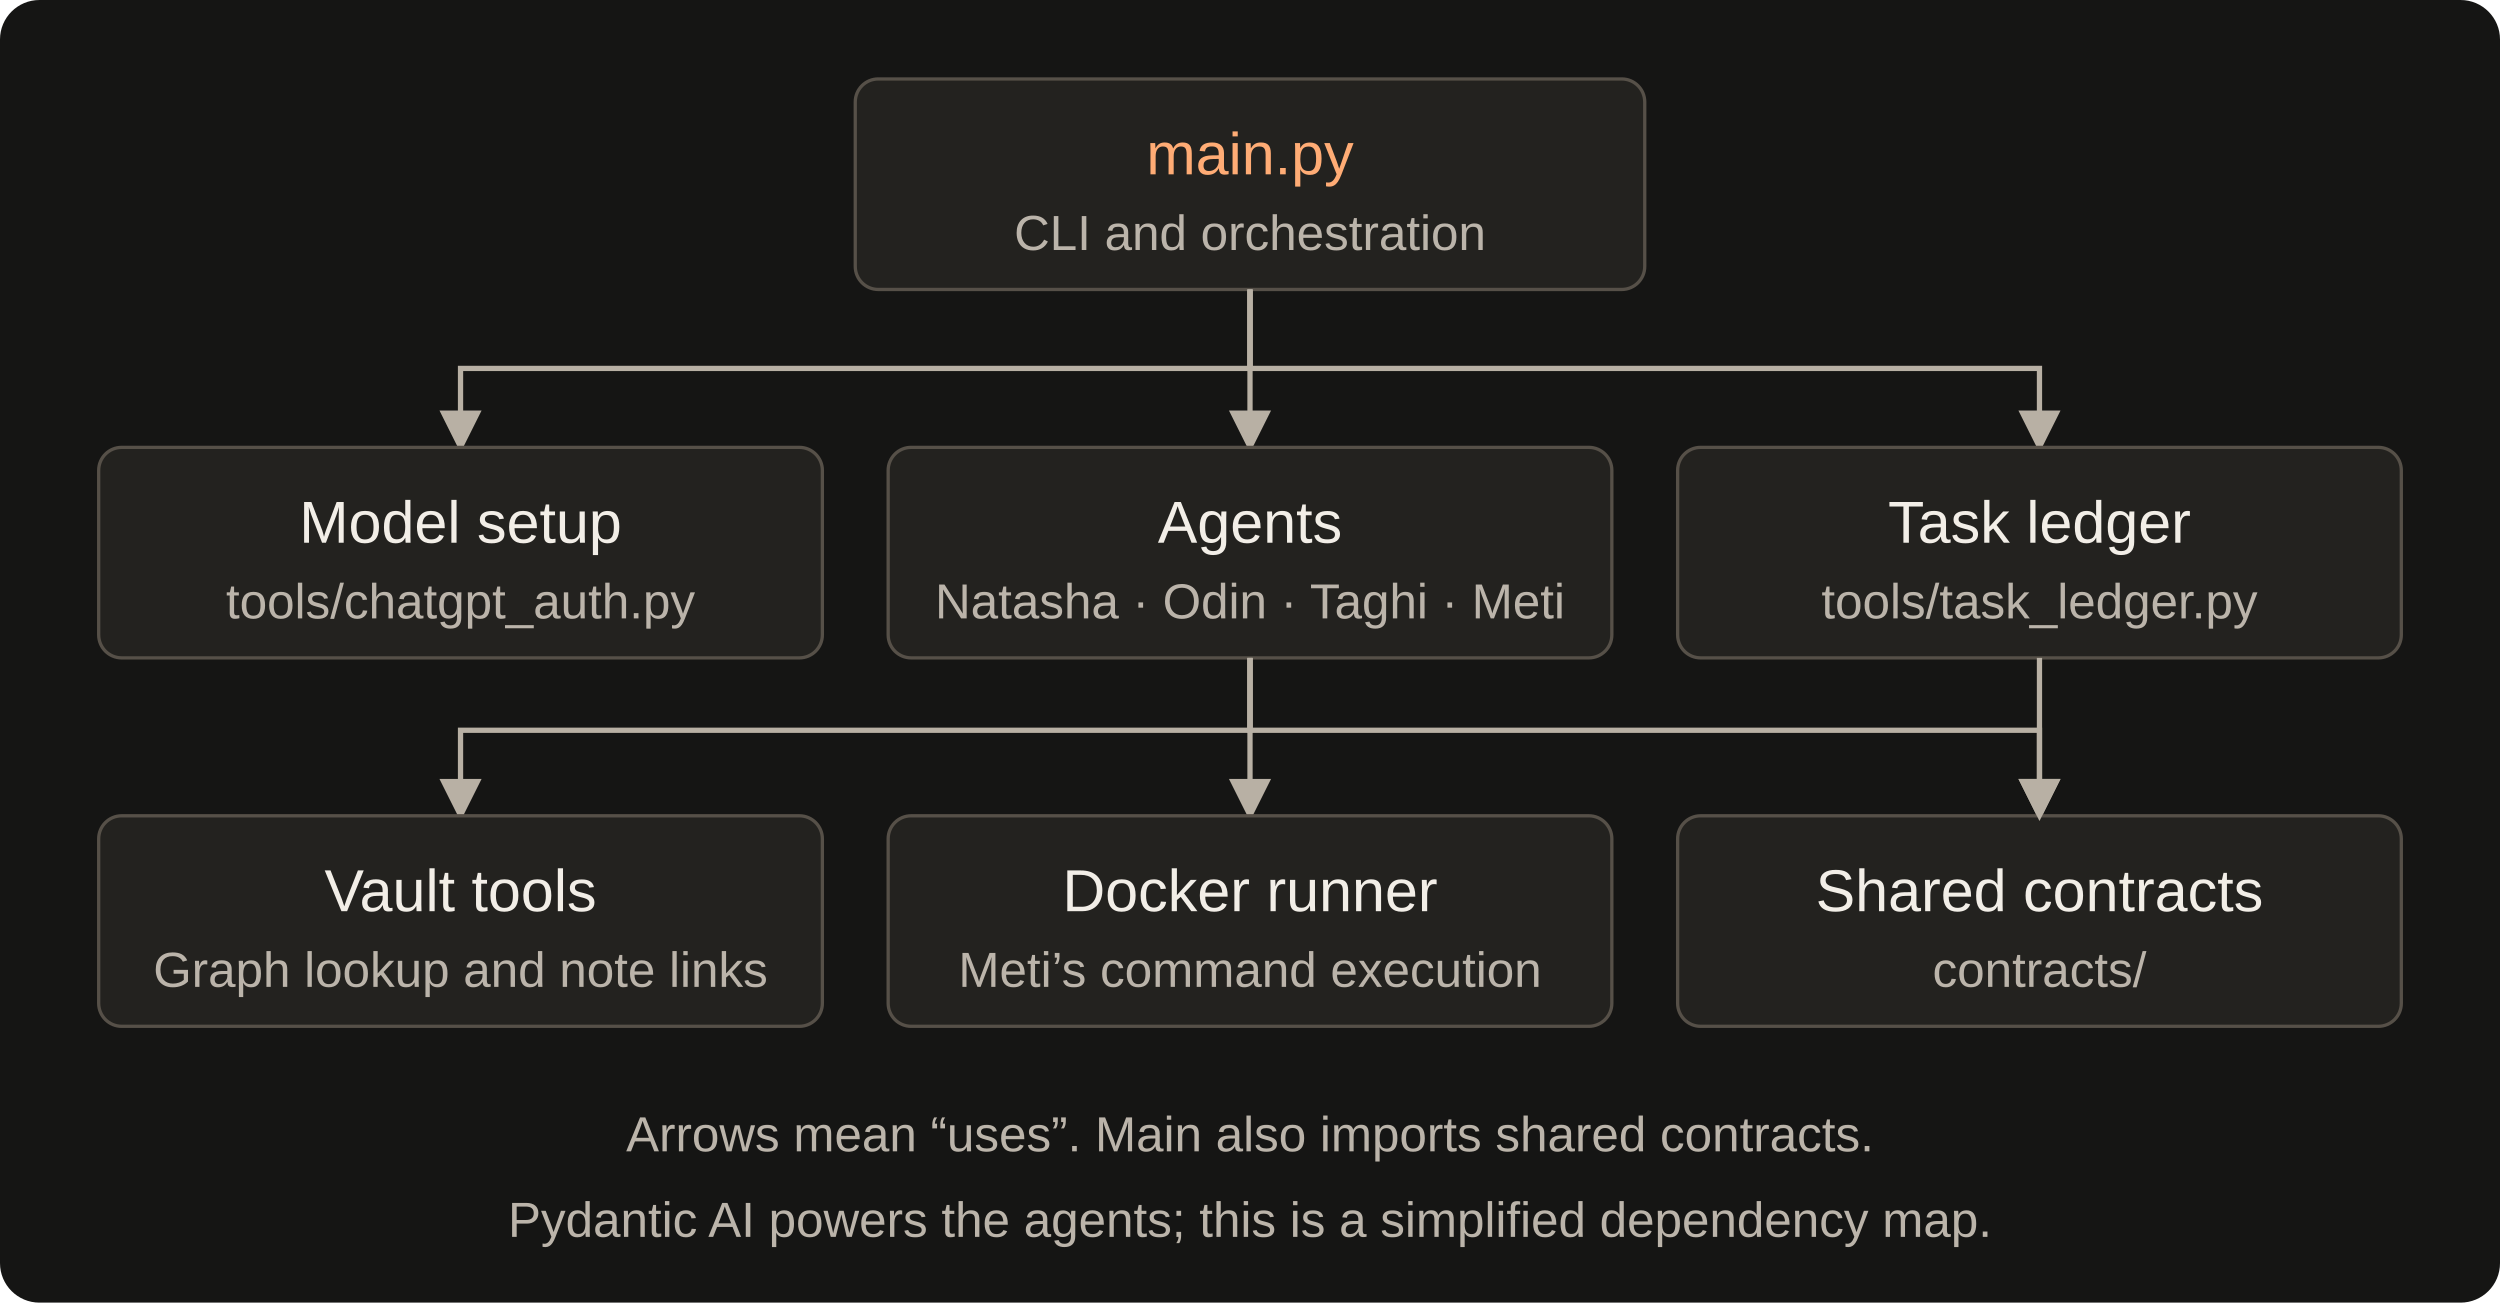
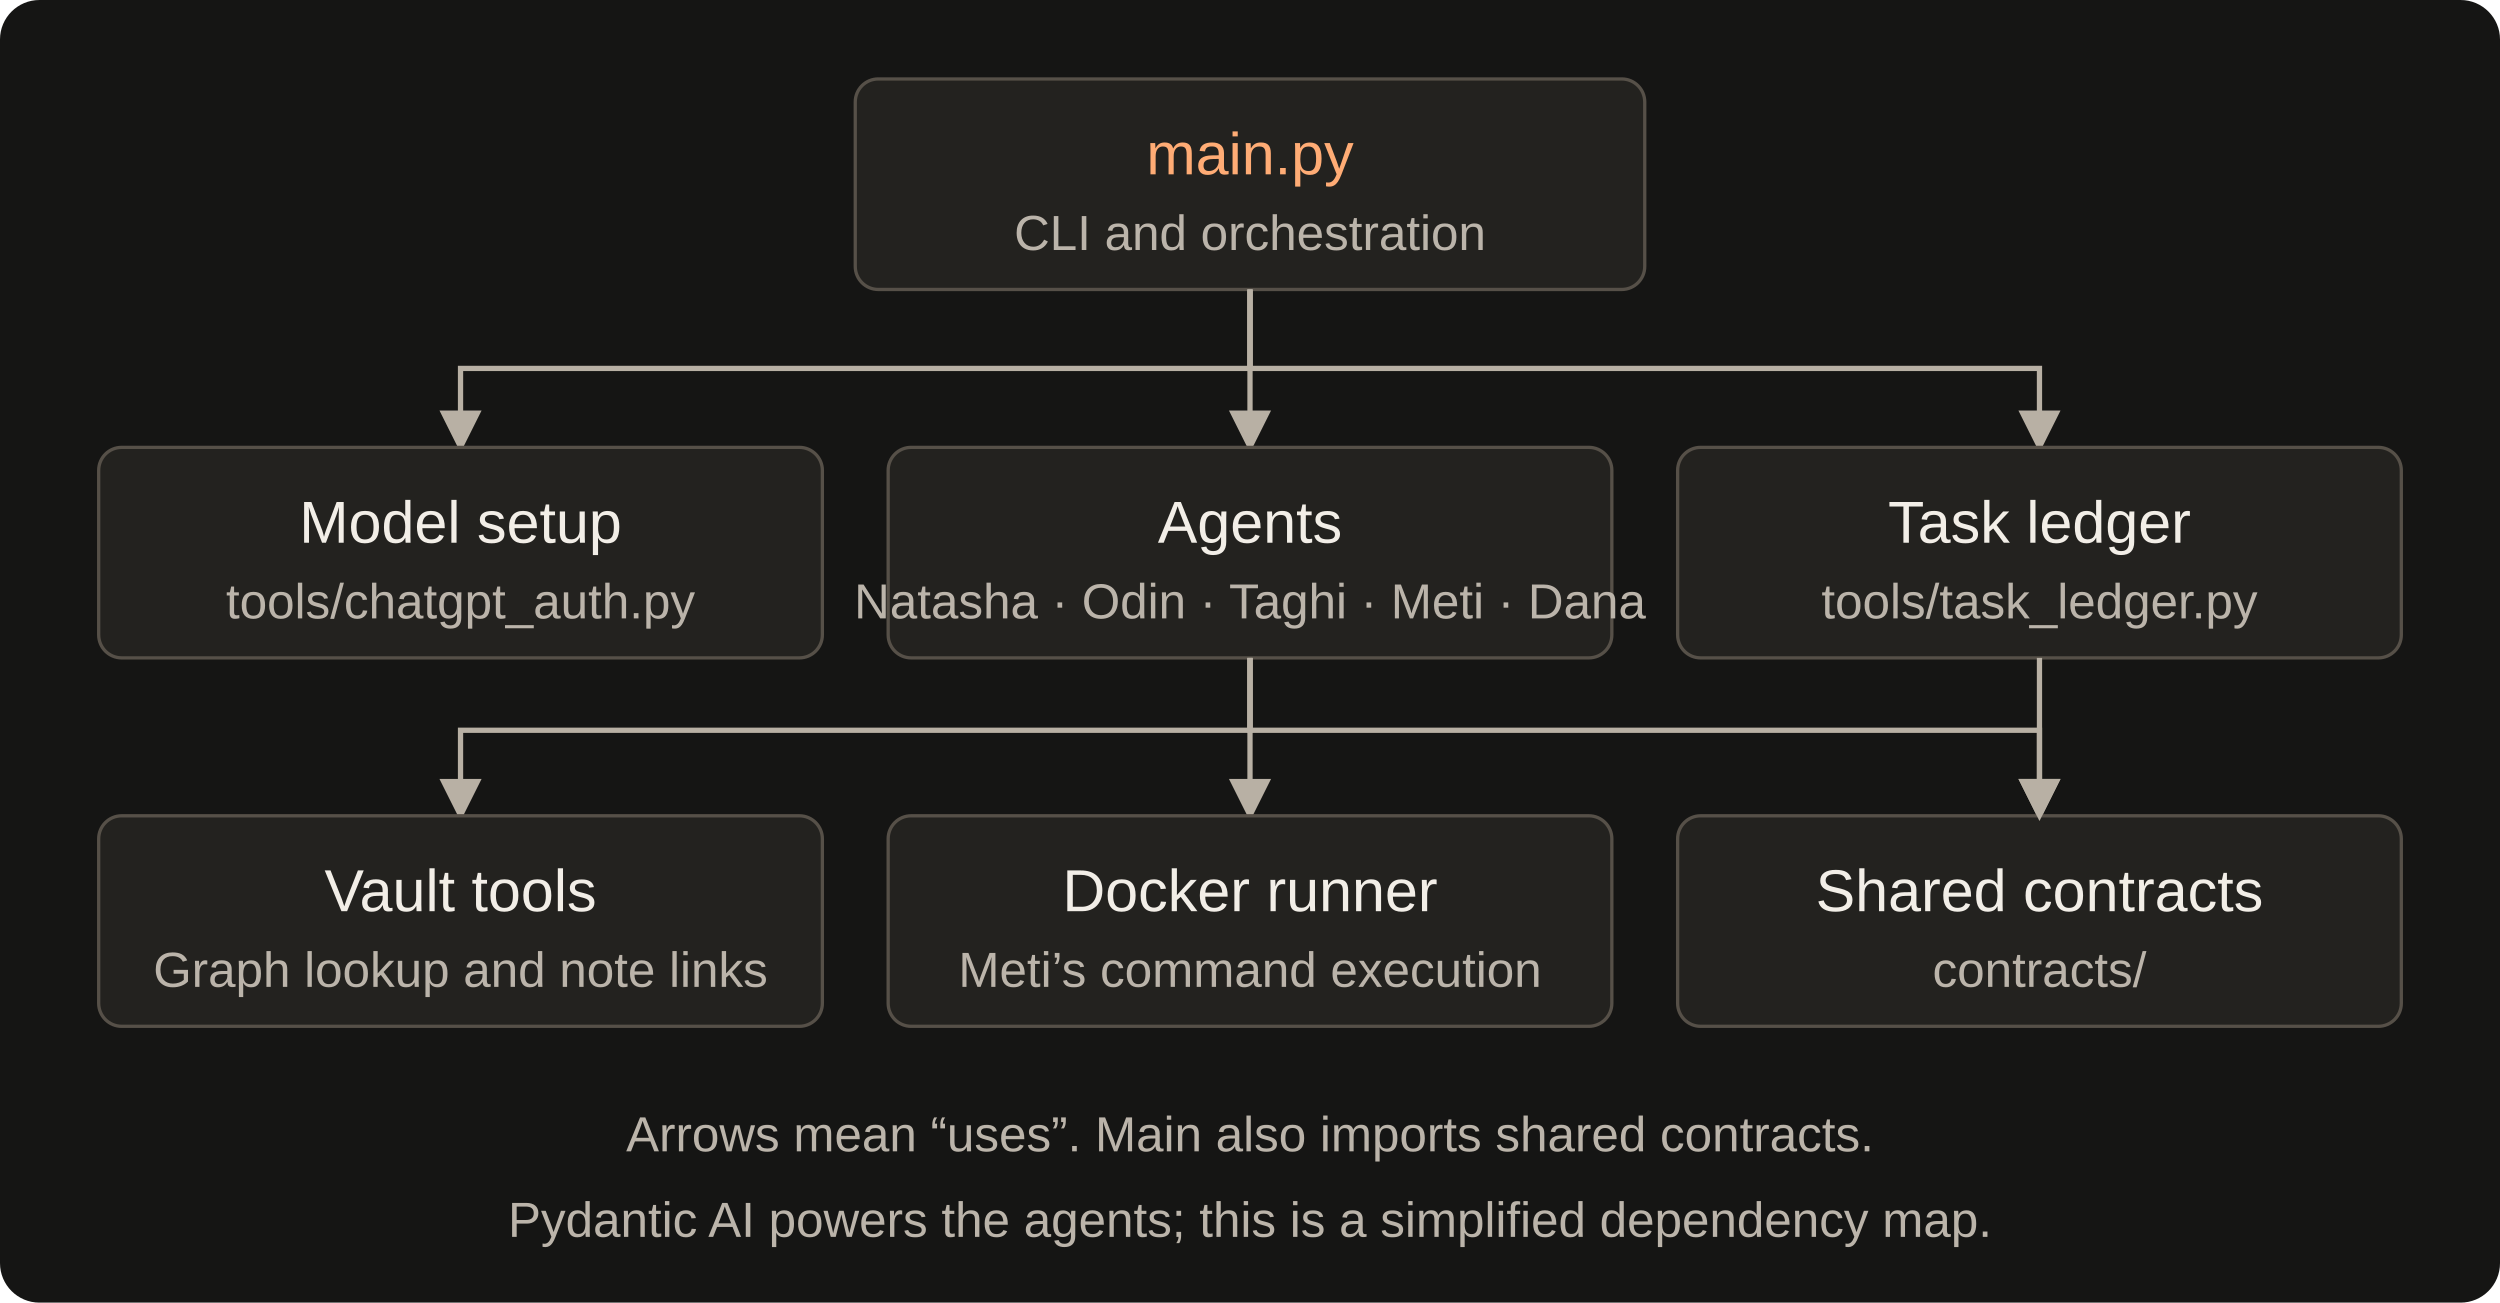
<svg xmlns="http://www.w3.org/2000/svg" width="760" height="396" viewBox="0 0 760 396" role="img" aria-labelledby="title desc">
  <defs>
    <marker id="arrow" markerWidth="8" markerHeight="8" refX="7" refY="4" orient="auto">
      <path d="M0 0 L8 4 L0 8" fill="#b8b0a4" />
    </marker>
  </defs>
  <rect width="760" height="396" rx="12" fill="#151514" />
  <style>text{font-family:Arial,Helvetica,sans-serif;fill:#f2eee7;font-size:18px}.sub{fill:#bbb4aa;font-size:15px}.accent{fill:#ffac75}.line{fill:none;stroke:#b8b0a4;stroke-width:1.6;marker-end:url(#arrow)}.box{fill:#23221f;stroke:#565048;stroke-width:1}</style>
  <rect class="box" x="260" y="24" width="240" height="64" rx="7" />
  <text x="380.0" y="53.0" text-anchor="middle" class="accent">main.py</text>
  <text class="sub" x="380.0" y="76.0" text-anchor="middle">CLI and orchestration</text>
  <path class="line" d="M380 88 V112 H140 V136" />
  <path class="line" d="M380 88 V112 H380 V136" />
  <path class="line" d="M380 88 V112 H620 V136" />
  <rect class="box" x="30" y="136" width="220" height="64" rx="7" />
  <text x="140.0" y="165.0" text-anchor="middle">Model setup</text>
  <text class="sub" x="140.0" y="188.0" text-anchor="middle">tools/chatgpt_auth.py</text>
  <rect class="box" x="270" y="136" width="220" height="64" rx="7" />
  <text x="380.0" y="165.0" text-anchor="middle">Agents</text>
-   <text class="sub" x="380.0" y="188.0" text-anchor="middle">Natasha · Odin · Taghi · Meti</text>
+   <text class="sub" x="380.0" y="188.0" text-anchor="middle">Natasha · Odin · Taghi · Meti · Dana</text>
  <rect class="box" x="510" y="136" width="220" height="64" rx="7" />
  <text x="620.0" y="165.0" text-anchor="middle">Task ledger</text>
  <text class="sub" x="620.0" y="188.0" text-anchor="middle">tools/task_ledger.py</text>
  <path class="line" d="M380 200 V222 H140 V248" />
  <path class="line" d="M380 200 V248" />
  <path class="line" d="M380 200 V222 H620 V248" />
  <rect class="box" x="30" y="248" width="220" height="64" rx="7" />
  <text x="140.0" y="277.0" text-anchor="middle">Vault tools</text>
  <text class="sub" x="140.0" y="300.0" text-anchor="middle">Graph lookup and note links</text>
  <rect class="box" x="270" y="248" width="220" height="64" rx="7" />
  <text x="380.0" y="277.0" text-anchor="middle">Docker runner</text>
  <text class="sub" x="380.0" y="300.0" text-anchor="middle">Meti’s command execution</text>
  <rect class="box" x="510" y="248" width="220" height="64" rx="7" />
  <text x="620.0" y="277.0" text-anchor="middle">Shared contracts</text>
  <text class="sub" x="620.0" y="300.0" text-anchor="middle">contracts/</text>
  <path class="line" d="M620 200 V248" />
  <text class="sub" x="380" y="350" text-anchor="middle">Arrows mean “uses”. Main also imports shared contracts.</text>
  <text class="sub" x="380" y="376" text-anchor="middle">Pydantic AI powers the agents; this is a simplified dependency map.</text>
</svg>
